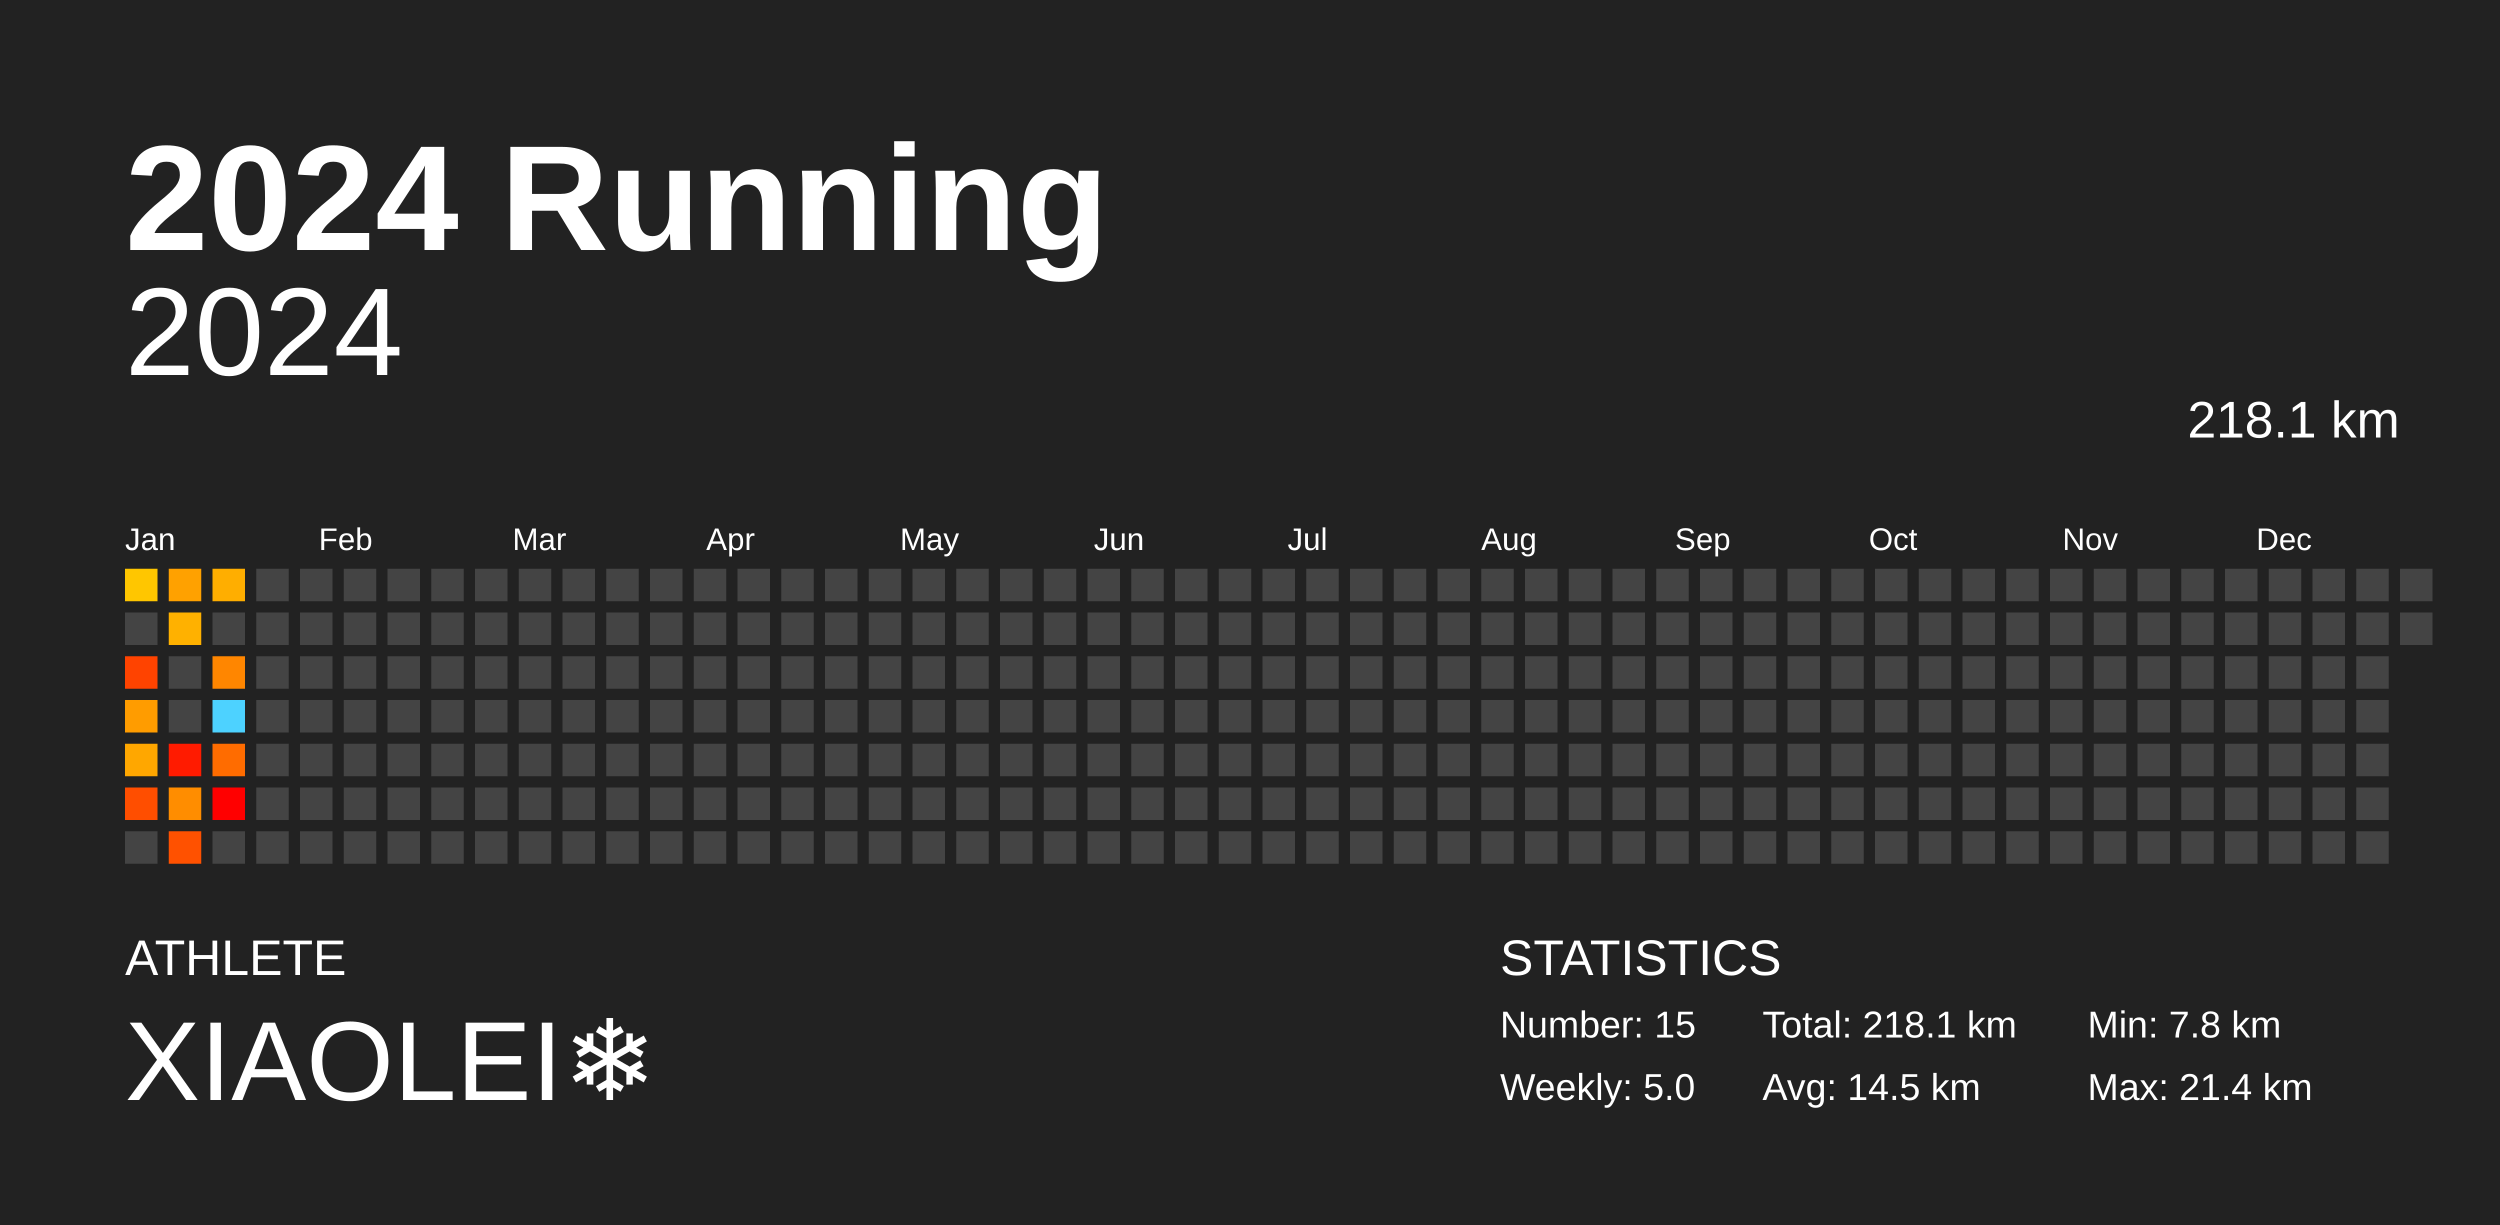
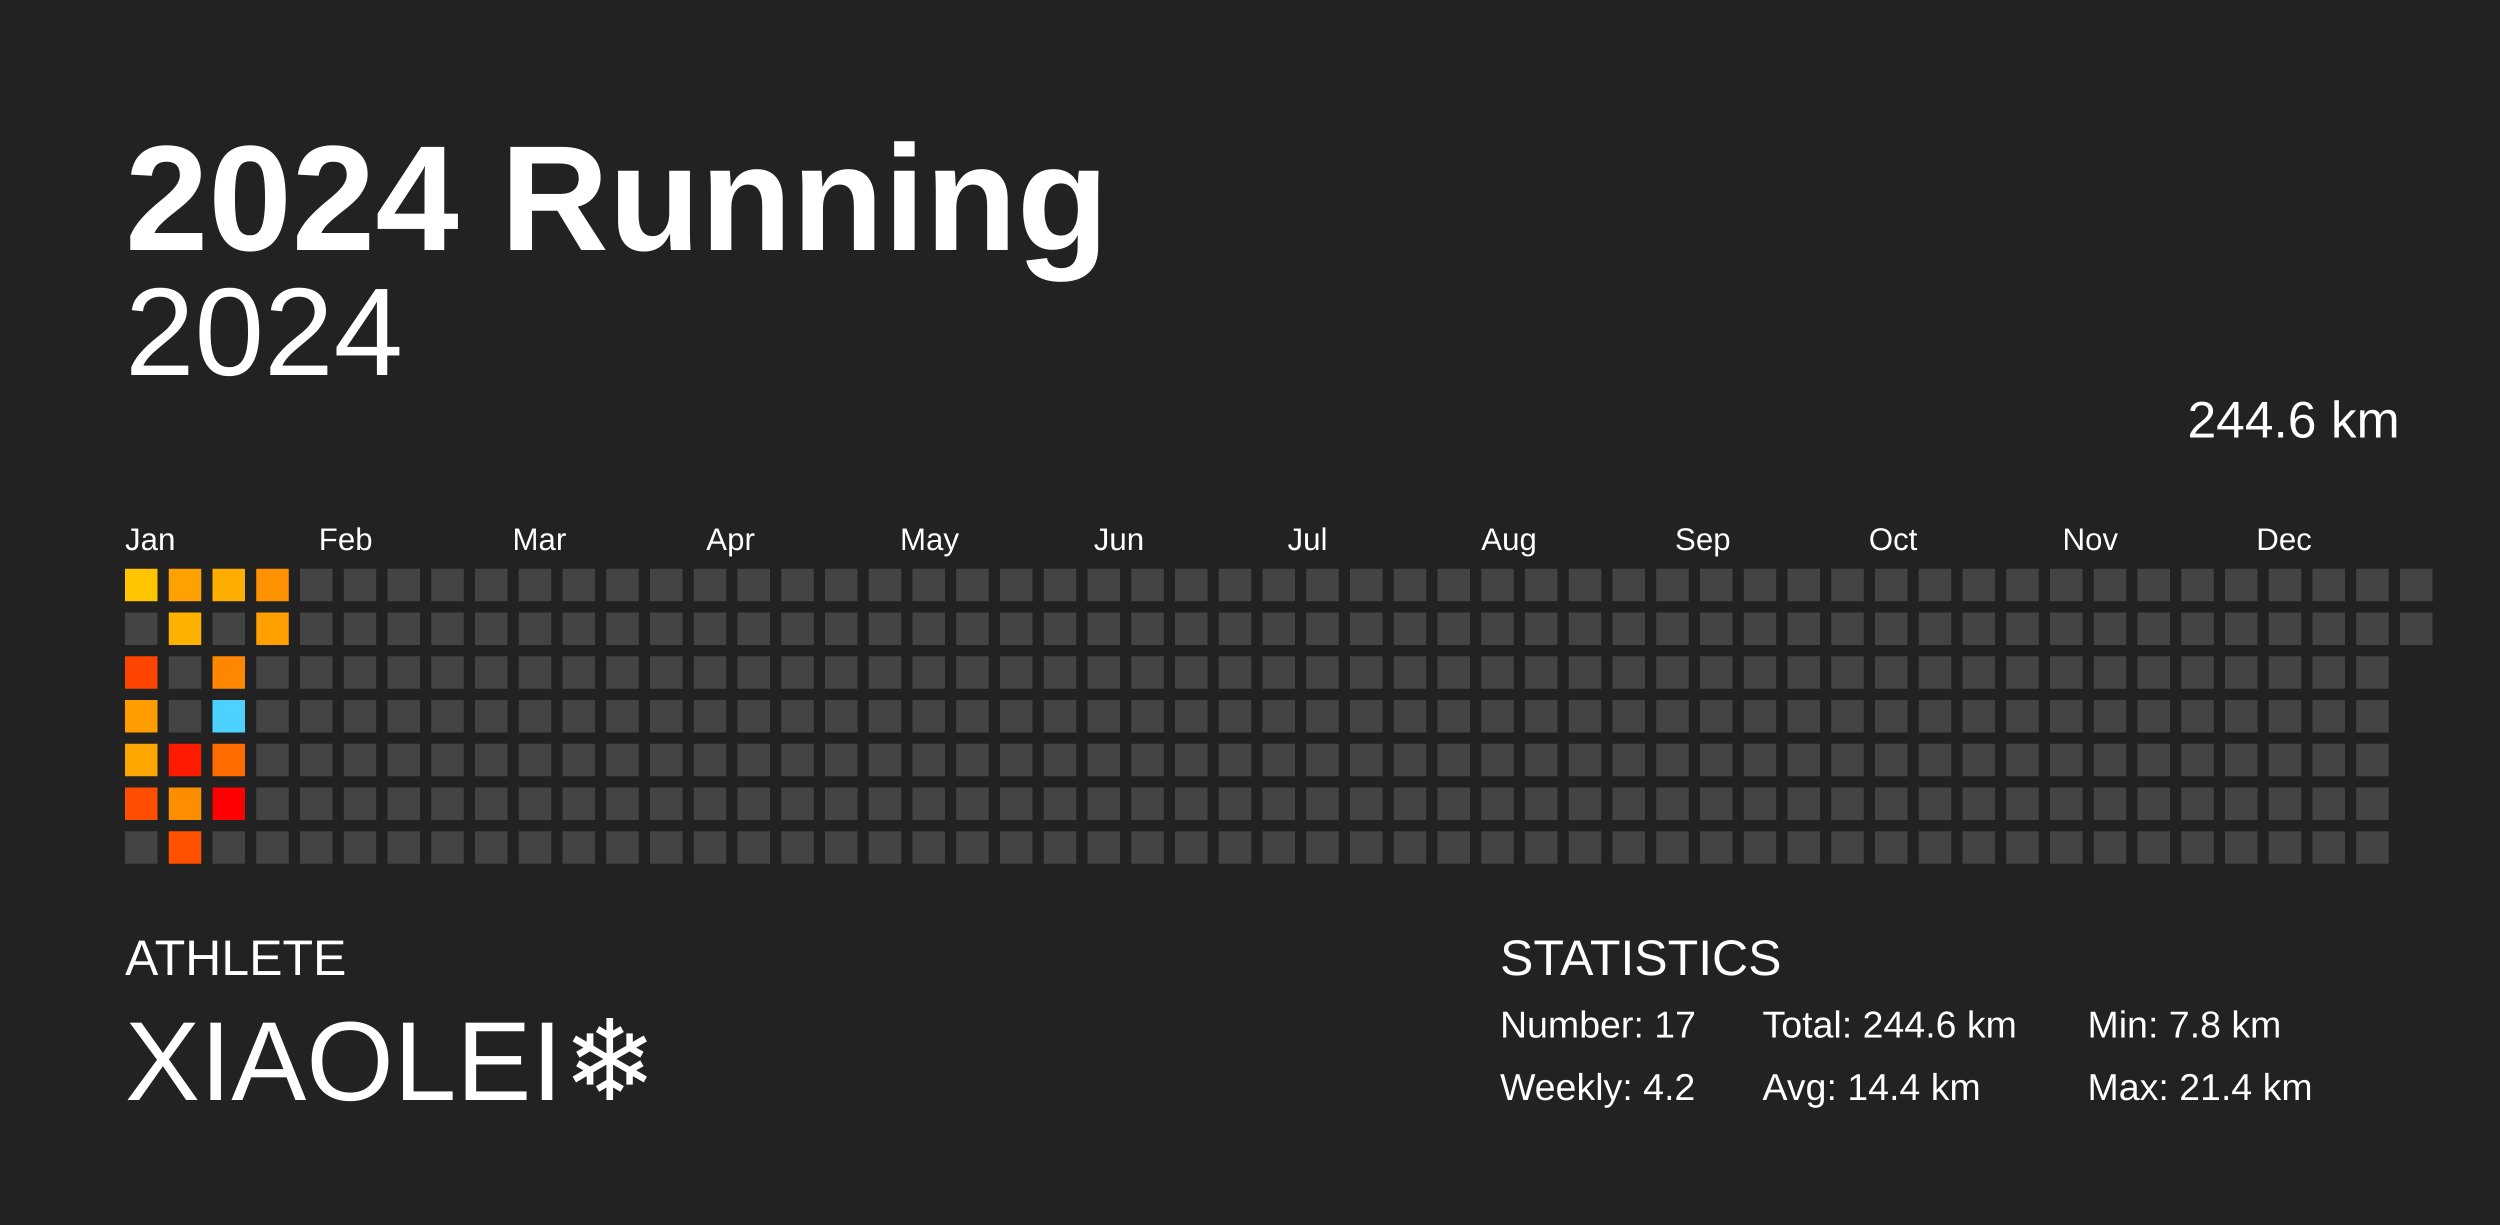
<svg xmlns="http://www.w3.org/2000/svg" baseProfile="full" height="98mm" version="1.1" viewBox="0,0,200,98" width="200mm">
  <defs />
  <rect fill="#222222" height="98" width="200" x="0" y="0" />
  <text fill="#FFFFFF" style="font-size:12px; font-family:Arial; font-weight:bold;" x="10" y="20">2024 Running</text>
  <text fill="#FFFFFF" style="font-size:4px; font-family:Arial" x="10" y="78">ATHLETE</text>
  <text fill="#FFFFFF" style="font-size:9px; font-family:Arial" x="10" y="88">XIAOLEI❄️</text>
  <text fill="#FFFFFF" style="font-size:4px; font-family:Arial" x="120" y="78">STATISTICS</text>
-   <text fill="#FFFFFF" style="font-size:3px; font-family:Arial" x="120" y="83">Number: 15</text>
-   <text fill="#FFFFFF" style="font-size:3px; font-family:Arial" x="120" y="88">Weekly: 5.0</text>
-   <text fill="#FFFFFF" style="font-size:3px; font-family:Arial" x="141" y="83">Total: 218.1 km</text>
-   <text fill="#FFFFFF" style="font-size:3px; font-family:Arial" x="141" y="88">Avg: 14.5 km</text>
+   <text fill="#FFFFFF" style="font-size:3px; font-family:Arial" x="120" y="83">Number: 17</text>
+   <text fill="#FFFFFF" style="font-size:3px; font-family:Arial" x="120" y="88">Weekly: 4.2</text>
+   <text fill="#FFFFFF" style="font-size:3px; font-family:Arial" x="141" y="83">Total: 244.6 km</text>
+   <text fill="#FFFFFF" style="font-size:3px; font-family:Arial" x="141" y="88">Avg: 14.4 km</text>
  <text fill="#FFFFFF" style="font-size:3px; font-family:Arial" x="167" y="83">Min: 7.8 km</text>
  <text fill="#FFFFFF" style="font-size:3px; font-family:Arial" x="167" y="88">Max: 21.4 km</text>
  <text alignment-baseline="hanging" fill="#FFFFFF" style="font-size:10.0px; font-family:Arial;" x="10" y="30">2024</text>
-   <text alignment-baseline="hanging" fill="#FFFFFF" style="font-size:4.125px; font-family:Arial;" x="175" y="35">218.1 km</text>
+   <text alignment-baseline="hanging" fill="#FFFFFF" style="font-size:4.125px; font-family:Arial;" x="175" y="35">244.6 km</text>
  <text fill="#FFFFFF" style="font-size:2.5px; font-family:Arial" x="10.0" y="44">Jan</text>
  <text fill="#FFFFFF" style="font-size:2.5px; font-family:Arial" x="25.5" y="44">Feb</text>
  <text fill="#FFFFFF" style="font-size:2.5px; font-family:Arial" x="41.0" y="44">Mar</text>
  <text fill="#FFFFFF" style="font-size:2.5px; font-family:Arial" x="56.5" y="44">Apr</text>
  <text fill="#FFFFFF" style="font-size:2.5px; font-family:Arial" x="72.0" y="44">May</text>
  <text fill="#FFFFFF" style="font-size:2.5px; font-family:Arial" x="87.5" y="44">Jun</text>
  <text fill="#FFFFFF" style="font-size:2.5px; font-family:Arial" x="103.0" y="44">Jul</text>
  <text fill="#FFFFFF" style="font-size:2.5px; font-family:Arial" x="118.5" y="44">Aug</text>
  <text fill="#FFFFFF" style="font-size:2.5px; font-family:Arial" x="134.0" y="44">Sep</text>
  <text fill="#FFFFFF" style="font-size:2.5px; font-family:Arial" x="149.5" y="44">Oct</text>
  <text fill="#FFFFFF" style="font-size:2.5px; font-family:Arial" x="165.0" y="44">Nov</text>
  <text fill="#FFFFFF" style="font-size:2.5px; font-family:Arial" x="180.5" y="44">Dec</text>
  <rect fill="#ffc600" height="2.6" width="2.6" x="10.0" y="45.5" />
  <rect fill="#444444" height="2.6" width="2.6" x="10.0" y="49.0" />
  <rect fill="#ff4300" height="2.6" width="2.6" x="10.0" y="52.5" />
  <rect fill="#ff9c00" height="2.6" width="2.6" x="10.0" y="56.0" />
  <rect fill="#ffa700" height="2.6" width="2.6" x="10.0" y="59.5" />
  <rect fill="#ff4e00" height="2.6" width="2.6" x="10.0" y="63.0" />
  <rect fill="#444444" height="2.6" width="2.6" x="10.0" y="66.5" />
  <rect fill="#ffa100" height="2.6" width="2.6" x="13.5" y="45.5" />
  <rect fill="#ffb100" height="2.6" width="2.6" x="13.5" y="49.0" />
  <rect fill="#444444" height="2.6" width="2.6" x="13.5" y="52.5" />
  <rect fill="#444444" height="2.6" width="2.6" x="13.5" y="56.0" />
  <rect fill="#ff1b00" height="2.6" width="2.6" x="13.5" y="59.5" />
  <rect fill="#ff8d00" height="2.6" width="2.6" x="13.5" y="63.0" />
  <rect fill="#ff5100" height="2.6" width="2.6" x="13.5" y="66.5" />
  <rect fill="#ffae00" height="2.6" width="2.6" x="17.0" y="45.5" />
  <rect fill="#444444" height="2.6" width="2.6" x="17.0" y="49.0" />
  <rect fill="#ff8600" height="2.6" width="2.6" x="17.0" y="52.5" />
  <rect fill="#4dd2ff" height="2.6" width="2.6" x="17.0" y="56.0" />
  <rect fill="#ff6c00" height="2.6" width="2.6" x="17.0" y="59.5" />
  <rect fill="red" height="2.6" width="2.6" x="17.0" y="63.0" />
  <rect fill="#444444" height="2.6" width="2.6" x="17.0" y="66.5" />
-   <rect fill="#444444" height="2.6" width="2.6" x="20.5" y="45.5" />
-   <rect fill="#444444" height="2.6" width="2.6" x="20.5" y="49.0" />
+   <rect fill="#ff9200" height="2.6" width="2.6" x="20.5" y="45.5" />
+   <rect fill="#ff9f00" height="2.6" width="2.6" x="20.5" y="49.0" />
  <rect fill="#444444" height="2.6" width="2.6" x="20.5" y="52.5" />
  <rect fill="#444444" height="2.6" width="2.6" x="20.5" y="56.0" />
  <rect fill="#444444" height="2.6" width="2.6" x="20.5" y="59.5" />
  <rect fill="#444444" height="2.6" width="2.6" x="20.5" y="63.0" />
  <rect fill="#444444" height="2.6" width="2.6" x="20.5" y="66.5" />
  <rect fill="#444444" height="2.6" width="2.6" x="24.0" y="45.5" />
  <rect fill="#444444" height="2.6" width="2.6" x="24.0" y="49.0" />
  <rect fill="#444444" height="2.6" width="2.6" x="24.0" y="52.5" />
  <rect fill="#444444" height="2.6" width="2.6" x="24.0" y="56.0" />
  <rect fill="#444444" height="2.6" width="2.6" x="24.0" y="59.5" />
  <rect fill="#444444" height="2.6" width="2.6" x="24.0" y="63.0" />
  <rect fill="#444444" height="2.6" width="2.6" x="24.0" y="66.5" />
  <rect fill="#444444" height="2.6" width="2.6" x="27.5" y="45.5" />
  <rect fill="#444444" height="2.6" width="2.6" x="27.5" y="49.0" />
  <rect fill="#444444" height="2.6" width="2.6" x="27.5" y="52.5" />
  <rect fill="#444444" height="2.6" width="2.6" x="27.5" y="56.0" />
  <rect fill="#444444" height="2.6" width="2.6" x="27.5" y="59.5" />
  <rect fill="#444444" height="2.6" width="2.6" x="27.5" y="63.0" />
  <rect fill="#444444" height="2.6" width="2.6" x="27.5" y="66.5" />
  <rect fill="#444444" height="2.6" width="2.6" x="31.0" y="45.5" />
  <rect fill="#444444" height="2.6" width="2.6" x="31.0" y="49.0" />
  <rect fill="#444444" height="2.6" width="2.6" x="31.0" y="52.5" />
  <rect fill="#444444" height="2.6" width="2.6" x="31.0" y="56.0" />
  <rect fill="#444444" height="2.6" width="2.6" x="31.0" y="59.5" />
  <rect fill="#444444" height="2.6" width="2.6" x="31.0" y="63.0" />
  <rect fill="#444444" height="2.6" width="2.6" x="31.0" y="66.5" />
  <rect fill="#444444" height="2.6" width="2.6" x="34.5" y="45.5" />
  <rect fill="#444444" height="2.6" width="2.6" x="34.5" y="49.0" />
  <rect fill="#444444" height="2.6" width="2.6" x="34.5" y="52.5" />
  <rect fill="#444444" height="2.6" width="2.6" x="34.5" y="56.0" />
  <rect fill="#444444" height="2.6" width="2.6" x="34.5" y="59.5" />
  <rect fill="#444444" height="2.6" width="2.6" x="34.5" y="63.0" />
  <rect fill="#444444" height="2.6" width="2.6" x="34.5" y="66.5" />
  <rect fill="#444444" height="2.6" width="2.6" x="38.0" y="45.5" />
  <rect fill="#444444" height="2.6" width="2.6" x="38.0" y="49.0" />
  <rect fill="#444444" height="2.6" width="2.6" x="38.0" y="52.5" />
  <rect fill="#444444" height="2.6" width="2.6" x="38.0" y="56.0" />
  <rect fill="#444444" height="2.6" width="2.6" x="38.0" y="59.5" />
  <rect fill="#444444" height="2.6" width="2.6" x="38.0" y="63.0" />
  <rect fill="#444444" height="2.6" width="2.6" x="38.0" y="66.5" />
  <rect fill="#444444" height="2.6" width="2.6" x="41.5" y="45.5" />
  <rect fill="#444444" height="2.6" width="2.6" x="41.5" y="49.0" />
  <rect fill="#444444" height="2.6" width="2.6" x="41.5" y="52.5" />
  <rect fill="#444444" height="2.6" width="2.6" x="41.5" y="56.0" />
  <rect fill="#444444" height="2.6" width="2.6" x="41.5" y="59.5" />
  <rect fill="#444444" height="2.6" width="2.6" x="41.5" y="63.0" />
  <rect fill="#444444" height="2.6" width="2.6" x="41.5" y="66.5" />
  <rect fill="#444444" height="2.6" width="2.6" x="45.0" y="45.5" />
  <rect fill="#444444" height="2.6" width="2.6" x="45.0" y="49.0" />
  <rect fill="#444444" height="2.6" width="2.6" x="45.0" y="52.5" />
  <rect fill="#444444" height="2.6" width="2.6" x="45.0" y="56.0" />
  <rect fill="#444444" height="2.6" width="2.6" x="45.0" y="59.5" />
  <rect fill="#444444" height="2.6" width="2.6" x="45.0" y="63.0" />
  <rect fill="#444444" height="2.6" width="2.6" x="45.0" y="66.5" />
  <rect fill="#444444" height="2.6" width="2.6" x="48.5" y="45.5" />
  <rect fill="#444444" height="2.6" width="2.6" x="48.5" y="49.0" />
  <rect fill="#444444" height="2.6" width="2.6" x="48.5" y="52.5" />
  <rect fill="#444444" height="2.6" width="2.6" x="48.5" y="56.0" />
  <rect fill="#444444" height="2.6" width="2.6" x="48.5" y="59.5" />
  <rect fill="#444444" height="2.6" width="2.6" x="48.5" y="63.0" />
  <rect fill="#444444" height="2.6" width="2.6" x="48.5" y="66.5" />
  <rect fill="#444444" height="2.6" width="2.6" x="52.0" y="45.5" />
  <rect fill="#444444" height="2.6" width="2.6" x="52.0" y="49.0" />
  <rect fill="#444444" height="2.6" width="2.6" x="52.0" y="52.5" />
  <rect fill="#444444" height="2.6" width="2.6" x="52.0" y="56.0" />
  <rect fill="#444444" height="2.6" width="2.6" x="52.0" y="59.5" />
  <rect fill="#444444" height="2.6" width="2.6" x="52.0" y="63.0" />
  <rect fill="#444444" height="2.6" width="2.6" x="52.0" y="66.5" />
  <rect fill="#444444" height="2.6" width="2.6" x="55.5" y="45.5" />
  <rect fill="#444444" height="2.6" width="2.6" x="55.5" y="49.0" />
  <rect fill="#444444" height="2.6" width="2.6" x="55.5" y="52.5" />
  <rect fill="#444444" height="2.6" width="2.6" x="55.5" y="56.0" />
  <rect fill="#444444" height="2.6" width="2.6" x="55.5" y="59.5" />
  <rect fill="#444444" height="2.6" width="2.6" x="55.5" y="63.0" />
  <rect fill="#444444" height="2.6" width="2.6" x="55.5" y="66.5" />
  <rect fill="#444444" height="2.6" width="2.6" x="59.0" y="45.5" />
  <rect fill="#444444" height="2.6" width="2.6" x="59.0" y="49.0" />
  <rect fill="#444444" height="2.6" width="2.6" x="59.0" y="52.5" />
  <rect fill="#444444" height="2.6" width="2.6" x="59.0" y="56.0" />
  <rect fill="#444444" height="2.6" width="2.6" x="59.0" y="59.5" />
  <rect fill="#444444" height="2.6" width="2.6" x="59.0" y="63.0" />
  <rect fill="#444444" height="2.6" width="2.6" x="59.0" y="66.5" />
  <rect fill="#444444" height="2.6" width="2.6" x="62.5" y="45.5" />
  <rect fill="#444444" height="2.6" width="2.6" x="62.5" y="49.0" />
  <rect fill="#444444" height="2.6" width="2.6" x="62.5" y="52.5" />
  <rect fill="#444444" height="2.6" width="2.6" x="62.5" y="56.0" />
  <rect fill="#444444" height="2.6" width="2.6" x="62.5" y="59.5" />
  <rect fill="#444444" height="2.6" width="2.6" x="62.5" y="63.0" />
  <rect fill="#444444" height="2.6" width="2.6" x="62.5" y="66.5" />
  <rect fill="#444444" height="2.6" width="2.6" x="66.0" y="45.5" />
  <rect fill="#444444" height="2.6" width="2.6" x="66.0" y="49.0" />
  <rect fill="#444444" height="2.6" width="2.6" x="66.0" y="52.5" />
  <rect fill="#444444" height="2.6" width="2.6" x="66.0" y="56.0" />
  <rect fill="#444444" height="2.6" width="2.6" x="66.0" y="59.5" />
  <rect fill="#444444" height="2.6" width="2.6" x="66.0" y="63.0" />
  <rect fill="#444444" height="2.6" width="2.6" x="66.0" y="66.5" />
  <rect fill="#444444" height="2.6" width="2.6" x="69.5" y="45.5" />
  <rect fill="#444444" height="2.6" width="2.6" x="69.5" y="49.0" />
  <rect fill="#444444" height="2.6" width="2.6" x="69.5" y="52.5" />
  <rect fill="#444444" height="2.6" width="2.6" x="69.5" y="56.0" />
  <rect fill="#444444" height="2.6" width="2.6" x="69.5" y="59.5" />
  <rect fill="#444444" height="2.6" width="2.6" x="69.5" y="63.0" />
  <rect fill="#444444" height="2.6" width="2.6" x="69.5" y="66.5" />
  <rect fill="#444444" height="2.6" width="2.6" x="73.0" y="45.5" />
  <rect fill="#444444" height="2.6" width="2.6" x="73.0" y="49.0" />
  <rect fill="#444444" height="2.6" width="2.6" x="73.0" y="52.5" />
  <rect fill="#444444" height="2.6" width="2.6" x="73.0" y="56.0" />
  <rect fill="#444444" height="2.6" width="2.6" x="73.0" y="59.5" />
  <rect fill="#444444" height="2.6" width="2.6" x="73.0" y="63.0" />
  <rect fill="#444444" height="2.6" width="2.6" x="73.0" y="66.5" />
  <rect fill="#444444" height="2.6" width="2.6" x="76.5" y="45.5" />
  <rect fill="#444444" height="2.6" width="2.6" x="76.5" y="49.0" />
  <rect fill="#444444" height="2.6" width="2.6" x="76.5" y="52.5" />
  <rect fill="#444444" height="2.6" width="2.6" x="76.5" y="56.0" />
  <rect fill="#444444" height="2.6" width="2.6" x="76.5" y="59.5" />
  <rect fill="#444444" height="2.6" width="2.6" x="76.5" y="63.0" />
  <rect fill="#444444" height="2.6" width="2.6" x="76.5" y="66.5" />
  <rect fill="#444444" height="2.6" width="2.6" x="80.0" y="45.5" />
  <rect fill="#444444" height="2.6" width="2.6" x="80.0" y="49.0" />
  <rect fill="#444444" height="2.6" width="2.6" x="80.0" y="52.5" />
  <rect fill="#444444" height="2.6" width="2.6" x="80.0" y="56.0" />
  <rect fill="#444444" height="2.6" width="2.6" x="80.0" y="59.5" />
  <rect fill="#444444" height="2.6" width="2.6" x="80.0" y="63.0" />
  <rect fill="#444444" height="2.6" width="2.6" x="80.0" y="66.5" />
  <rect fill="#444444" height="2.6" width="2.6" x="83.5" y="45.5" />
  <rect fill="#444444" height="2.6" width="2.6" x="83.5" y="49.0" />
  <rect fill="#444444" height="2.6" width="2.6" x="83.5" y="52.5" />
  <rect fill="#444444" height="2.6" width="2.6" x="83.5" y="56.0" />
  <rect fill="#444444" height="2.6" width="2.6" x="83.5" y="59.5" />
  <rect fill="#444444" height="2.6" width="2.6" x="83.5" y="63.0" />
  <rect fill="#444444" height="2.6" width="2.6" x="83.5" y="66.5" />
  <rect fill="#444444" height="2.6" width="2.6" x="87.0" y="45.5" />
  <rect fill="#444444" height="2.6" width="2.6" x="87.0" y="49.0" />
  <rect fill="#444444" height="2.6" width="2.6" x="87.0" y="52.5" />
  <rect fill="#444444" height="2.6" width="2.6" x="87.0" y="56.0" />
  <rect fill="#444444" height="2.6" width="2.6" x="87.0" y="59.5" />
  <rect fill="#444444" height="2.6" width="2.6" x="87.0" y="63.0" />
  <rect fill="#444444" height="2.6" width="2.6" x="87.0" y="66.5" />
  <rect fill="#444444" height="2.6" width="2.6" x="90.5" y="45.5" />
  <rect fill="#444444" height="2.6" width="2.6" x="90.5" y="49.0" />
  <rect fill="#444444" height="2.6" width="2.6" x="90.5" y="52.5" />
  <rect fill="#444444" height="2.6" width="2.6" x="90.5" y="56.0" />
  <rect fill="#444444" height="2.6" width="2.6" x="90.5" y="59.5" />
  <rect fill="#444444" height="2.6" width="2.6" x="90.5" y="63.0" />
  <rect fill="#444444" height="2.6" width="2.6" x="90.5" y="66.5" />
  <rect fill="#444444" height="2.6" width="2.6" x="94.0" y="45.5" />
  <rect fill="#444444" height="2.6" width="2.6" x="94.0" y="49.0" />
  <rect fill="#444444" height="2.6" width="2.6" x="94.0" y="52.5" />
  <rect fill="#444444" height="2.6" width="2.6" x="94.0" y="56.0" />
  <rect fill="#444444" height="2.6" width="2.6" x="94.0" y="59.5" />
  <rect fill="#444444" height="2.6" width="2.6" x="94.0" y="63.0" />
  <rect fill="#444444" height="2.6" width="2.6" x="94.0" y="66.5" />
  <rect fill="#444444" height="2.6" width="2.6" x="97.5" y="45.5" />
  <rect fill="#444444" height="2.6" width="2.6" x="97.5" y="49.0" />
  <rect fill="#444444" height="2.6" width="2.6" x="97.5" y="52.5" />
  <rect fill="#444444" height="2.6" width="2.6" x="97.5" y="56.0" />
  <rect fill="#444444" height="2.6" width="2.6" x="97.5" y="59.5" />
  <rect fill="#444444" height="2.6" width="2.6" x="97.5" y="63.0" />
  <rect fill="#444444" height="2.6" width="2.6" x="97.5" y="66.5" />
  <rect fill="#444444" height="2.6" width="2.6" x="101.0" y="45.5" />
  <rect fill="#444444" height="2.6" width="2.6" x="101.0" y="49.0" />
  <rect fill="#444444" height="2.6" width="2.6" x="101.0" y="52.5" />
  <rect fill="#444444" height="2.6" width="2.6" x="101.0" y="56.0" />
  <rect fill="#444444" height="2.6" width="2.6" x="101.0" y="59.5" />
  <rect fill="#444444" height="2.6" width="2.6" x="101.0" y="63.0" />
  <rect fill="#444444" height="2.6" width="2.6" x="101.0" y="66.5" />
  <rect fill="#444444" height="2.6" width="2.6" x="104.5" y="45.5" />
  <rect fill="#444444" height="2.6" width="2.6" x="104.5" y="49.0" />
  <rect fill="#444444" height="2.6" width="2.6" x="104.5" y="52.5" />
  <rect fill="#444444" height="2.6" width="2.6" x="104.5" y="56.0" />
  <rect fill="#444444" height="2.6" width="2.6" x="104.5" y="59.5" />
  <rect fill="#444444" height="2.6" width="2.6" x="104.5" y="63.0" />
  <rect fill="#444444" height="2.6" width="2.6" x="104.5" y="66.5" />
  <rect fill="#444444" height="2.6" width="2.6" x="108.0" y="45.5" />
  <rect fill="#444444" height="2.6" width="2.6" x="108.0" y="49.0" />
  <rect fill="#444444" height="2.6" width="2.6" x="108.0" y="52.5" />
  <rect fill="#444444" height="2.6" width="2.6" x="108.0" y="56.0" />
  <rect fill="#444444" height="2.6" width="2.6" x="108.0" y="59.5" />
  <rect fill="#444444" height="2.6" width="2.6" x="108.0" y="63.0" />
  <rect fill="#444444" height="2.6" width="2.6" x="108.0" y="66.5" />
  <rect fill="#444444" height="2.6" width="2.6" x="111.5" y="45.5" />
  <rect fill="#444444" height="2.6" width="2.6" x="111.5" y="49.0" />
  <rect fill="#444444" height="2.6" width="2.6" x="111.5" y="52.5" />
  <rect fill="#444444" height="2.6" width="2.6" x="111.5" y="56.0" />
  <rect fill="#444444" height="2.6" width="2.6" x="111.5" y="59.5" />
  <rect fill="#444444" height="2.6" width="2.6" x="111.5" y="63.0" />
  <rect fill="#444444" height="2.6" width="2.6" x="111.5" y="66.5" />
  <rect fill="#444444" height="2.6" width="2.6" x="115.0" y="45.5" />
  <rect fill="#444444" height="2.6" width="2.6" x="115.0" y="49.0" />
  <rect fill="#444444" height="2.6" width="2.6" x="115.0" y="52.5" />
  <rect fill="#444444" height="2.6" width="2.6" x="115.0" y="56.0" />
  <rect fill="#444444" height="2.6" width="2.6" x="115.0" y="59.5" />
  <rect fill="#444444" height="2.6" width="2.6" x="115.0" y="63.0" />
  <rect fill="#444444" height="2.6" width="2.6" x="115.0" y="66.5" />
  <rect fill="#444444" height="2.6" width="2.6" x="118.5" y="45.5" />
  <rect fill="#444444" height="2.6" width="2.6" x="118.5" y="49.0" />
  <rect fill="#444444" height="2.6" width="2.6" x="118.5" y="52.5" />
  <rect fill="#444444" height="2.6" width="2.6" x="118.5" y="56.0" />
  <rect fill="#444444" height="2.6" width="2.6" x="118.5" y="59.5" />
  <rect fill="#444444" height="2.6" width="2.6" x="118.5" y="63.0" />
  <rect fill="#444444" height="2.6" width="2.6" x="118.5" y="66.5" />
  <rect fill="#444444" height="2.6" width="2.6" x="122.0" y="45.5" />
  <rect fill="#444444" height="2.6" width="2.6" x="122.0" y="49.0" />
  <rect fill="#444444" height="2.6" width="2.6" x="122.0" y="52.5" />
  <rect fill="#444444" height="2.6" width="2.6" x="122.0" y="56.0" />
  <rect fill="#444444" height="2.6" width="2.6" x="122.0" y="59.5" />
  <rect fill="#444444" height="2.6" width="2.6" x="122.0" y="63.0" />
  <rect fill="#444444" height="2.6" width="2.6" x="122.0" y="66.5" />
  <rect fill="#444444" height="2.6" width="2.6" x="125.5" y="45.5" />
  <rect fill="#444444" height="2.6" width="2.6" x="125.5" y="49.0" />
  <rect fill="#444444" height="2.6" width="2.6" x="125.5" y="52.5" />
  <rect fill="#444444" height="2.6" width="2.6" x="125.5" y="56.0" />
  <rect fill="#444444" height="2.6" width="2.6" x="125.5" y="59.5" />
  <rect fill="#444444" height="2.6" width="2.6" x="125.5" y="63.0" />
  <rect fill="#444444" height="2.6" width="2.6" x="125.5" y="66.5" />
  <rect fill="#444444" height="2.6" width="2.6" x="129.0" y="45.5" />
  <rect fill="#444444" height="2.6" width="2.6" x="129.0" y="49.0" />
  <rect fill="#444444" height="2.6" width="2.6" x="129.0" y="52.5" />
  <rect fill="#444444" height="2.6" width="2.6" x="129.0" y="56.0" />
  <rect fill="#444444" height="2.6" width="2.6" x="129.0" y="59.5" />
  <rect fill="#444444" height="2.6" width="2.6" x="129.0" y="63.0" />
  <rect fill="#444444" height="2.6" width="2.6" x="129.0" y="66.5" />
  <rect fill="#444444" height="2.6" width="2.6" x="132.5" y="45.5" />
  <rect fill="#444444" height="2.6" width="2.6" x="132.5" y="49.0" />
  <rect fill="#444444" height="2.6" width="2.6" x="132.5" y="52.5" />
  <rect fill="#444444" height="2.6" width="2.6" x="132.5" y="56.0" />
  <rect fill="#444444" height="2.6" width="2.6" x="132.5" y="59.5" />
  <rect fill="#444444" height="2.6" width="2.6" x="132.5" y="63.0" />
  <rect fill="#444444" height="2.6" width="2.6" x="132.5" y="66.5" />
  <rect fill="#444444" height="2.6" width="2.6" x="136.0" y="45.5" />
  <rect fill="#444444" height="2.6" width="2.6" x="136.0" y="49.0" />
  <rect fill="#444444" height="2.6" width="2.6" x="136.0" y="52.5" />
  <rect fill="#444444" height="2.6" width="2.6" x="136.0" y="56.0" />
  <rect fill="#444444" height="2.6" width="2.6" x="136.0" y="59.5" />
  <rect fill="#444444" height="2.6" width="2.6" x="136.0" y="63.0" />
  <rect fill="#444444" height="2.6" width="2.6" x="136.0" y="66.5" />
  <rect fill="#444444" height="2.6" width="2.6" x="139.5" y="45.5" />
  <rect fill="#444444" height="2.6" width="2.6" x="139.5" y="49.0" />
  <rect fill="#444444" height="2.6" width="2.6" x="139.5" y="52.5" />
  <rect fill="#444444" height="2.6" width="2.6" x="139.5" y="56.0" />
  <rect fill="#444444" height="2.6" width="2.6" x="139.5" y="59.5" />
  <rect fill="#444444" height="2.6" width="2.6" x="139.5" y="63.0" />
  <rect fill="#444444" height="2.6" width="2.6" x="139.5" y="66.5" />
  <rect fill="#444444" height="2.6" width="2.6" x="143.0" y="45.5" />
  <rect fill="#444444" height="2.6" width="2.6" x="143.0" y="49.0" />
  <rect fill="#444444" height="2.6" width="2.6" x="143.0" y="52.5" />
  <rect fill="#444444" height="2.6" width="2.6" x="143.0" y="56.0" />
  <rect fill="#444444" height="2.6" width="2.6" x="143.0" y="59.5" />
  <rect fill="#444444" height="2.6" width="2.6" x="143.0" y="63.0" />
  <rect fill="#444444" height="2.6" width="2.6" x="143.0" y="66.5" />
  <rect fill="#444444" height="2.6" width="2.6" x="146.5" y="45.5" />
  <rect fill="#444444" height="2.6" width="2.6" x="146.5" y="49.0" />
  <rect fill="#444444" height="2.6" width="2.6" x="146.5" y="52.5" />
  <rect fill="#444444" height="2.6" width="2.6" x="146.5" y="56.0" />
  <rect fill="#444444" height="2.6" width="2.6" x="146.5" y="59.5" />
  <rect fill="#444444" height="2.6" width="2.6" x="146.5" y="63.0" />
  <rect fill="#444444" height="2.6" width="2.6" x="146.5" y="66.5" />
  <rect fill="#444444" height="2.6" width="2.6" x="150.0" y="45.5" />
  <rect fill="#444444" height="2.6" width="2.6" x="150.0" y="49.0" />
  <rect fill="#444444" height="2.6" width="2.6" x="150.0" y="52.5" />
  <rect fill="#444444" height="2.6" width="2.6" x="150.0" y="56.0" />
  <rect fill="#444444" height="2.6" width="2.6" x="150.0" y="59.5" />
  <rect fill="#444444" height="2.6" width="2.6" x="150.0" y="63.0" />
  <rect fill="#444444" height="2.6" width="2.6" x="150.0" y="66.5" />
  <rect fill="#444444" height="2.6" width="2.6" x="153.5" y="45.5" />
  <rect fill="#444444" height="2.6" width="2.6" x="153.5" y="49.0" />
  <rect fill="#444444" height="2.6" width="2.6" x="153.5" y="52.5" />
  <rect fill="#444444" height="2.6" width="2.6" x="153.5" y="56.0" />
  <rect fill="#444444" height="2.6" width="2.6" x="153.5" y="59.5" />
  <rect fill="#444444" height="2.6" width="2.6" x="153.5" y="63.0" />
  <rect fill="#444444" height="2.6" width="2.6" x="153.5" y="66.5" />
  <rect fill="#444444" height="2.6" width="2.6" x="157.0" y="45.5" />
  <rect fill="#444444" height="2.6" width="2.6" x="157.0" y="49.0" />
  <rect fill="#444444" height="2.6" width="2.6" x="157.0" y="52.5" />
  <rect fill="#444444" height="2.6" width="2.6" x="157.0" y="56.0" />
  <rect fill="#444444" height="2.6" width="2.6" x="157.0" y="59.5" />
  <rect fill="#444444" height="2.6" width="2.6" x="157.0" y="63.0" />
  <rect fill="#444444" height="2.6" width="2.6" x="157.0" y="66.5" />
  <rect fill="#444444" height="2.6" width="2.6" x="160.5" y="45.5" />
  <rect fill="#444444" height="2.6" width="2.6" x="160.5" y="49.0" />
  <rect fill="#444444" height="2.6" width="2.6" x="160.5" y="52.5" />
  <rect fill="#444444" height="2.6" width="2.6" x="160.5" y="56.0" />
  <rect fill="#444444" height="2.6" width="2.6" x="160.5" y="59.5" />
  <rect fill="#444444" height="2.6" width="2.6" x="160.5" y="63.0" />
  <rect fill="#444444" height="2.6" width="2.6" x="160.5" y="66.5" />
  <rect fill="#444444" height="2.6" width="2.6" x="164.0" y="45.5" />
  <rect fill="#444444" height="2.6" width="2.6" x="164.0" y="49.0" />
  <rect fill="#444444" height="2.6" width="2.6" x="164.0" y="52.5" />
  <rect fill="#444444" height="2.6" width="2.6" x="164.0" y="56.0" />
  <rect fill="#444444" height="2.6" width="2.6" x="164.0" y="59.5" />
  <rect fill="#444444" height="2.6" width="2.6" x="164.0" y="63.0" />
  <rect fill="#444444" height="2.6" width="2.6" x="164.0" y="66.5" />
  <rect fill="#444444" height="2.6" width="2.6" x="167.5" y="45.5" />
  <rect fill="#444444" height="2.6" width="2.6" x="167.5" y="49.0" />
  <rect fill="#444444" height="2.6" width="2.6" x="167.5" y="52.5" />
  <rect fill="#444444" height="2.6" width="2.6" x="167.5" y="56.0" />
  <rect fill="#444444" height="2.6" width="2.6" x="167.5" y="59.5" />
  <rect fill="#444444" height="2.6" width="2.6" x="167.5" y="63.0" />
  <rect fill="#444444" height="2.6" width="2.6" x="167.5" y="66.5" />
  <rect fill="#444444" height="2.6" width="2.6" x="171.0" y="45.5" />
  <rect fill="#444444" height="2.6" width="2.6" x="171.0" y="49.0" />
  <rect fill="#444444" height="2.6" width="2.6" x="171.0" y="52.5" />
  <rect fill="#444444" height="2.6" width="2.6" x="171.0" y="56.0" />
  <rect fill="#444444" height="2.6" width="2.6" x="171.0" y="59.5" />
  <rect fill="#444444" height="2.6" width="2.6" x="171.0" y="63.0" />
  <rect fill="#444444" height="2.6" width="2.6" x="171.0" y="66.5" />
  <rect fill="#444444" height="2.6" width="2.6" x="174.5" y="45.5" />
  <rect fill="#444444" height="2.6" width="2.6" x="174.5" y="49.0" />
  <rect fill="#444444" height="2.6" width="2.6" x="174.5" y="52.5" />
  <rect fill="#444444" height="2.6" width="2.6" x="174.5" y="56.0" />
  <rect fill="#444444" height="2.6" width="2.6" x="174.5" y="59.5" />
  <rect fill="#444444" height="2.6" width="2.6" x="174.5" y="63.0" />
  <rect fill="#444444" height="2.6" width="2.6" x="174.5" y="66.5" />
  <rect fill="#444444" height="2.6" width="2.6" x="178.0" y="45.5" />
  <rect fill="#444444" height="2.6" width="2.6" x="178.0" y="49.0" />
  <rect fill="#444444" height="2.6" width="2.6" x="178.0" y="52.5" />
  <rect fill="#444444" height="2.6" width="2.6" x="178.0" y="56.0" />
  <rect fill="#444444" height="2.6" width="2.6" x="178.0" y="59.5" />
  <rect fill="#444444" height="2.6" width="2.6" x="178.0" y="63.0" />
  <rect fill="#444444" height="2.6" width="2.6" x="178.0" y="66.5" />
  <rect fill="#444444" height="2.6" width="2.6" x="181.5" y="45.5" />
  <rect fill="#444444" height="2.6" width="2.6" x="181.5" y="49.0" />
  <rect fill="#444444" height="2.6" width="2.6" x="181.5" y="52.5" />
  <rect fill="#444444" height="2.6" width="2.6" x="181.5" y="56.0" />
  <rect fill="#444444" height="2.6" width="2.6" x="181.5" y="59.5" />
  <rect fill="#444444" height="2.6" width="2.6" x="181.5" y="63.0" />
  <rect fill="#444444" height="2.6" width="2.6" x="181.5" y="66.5" />
  <rect fill="#444444" height="2.6" width="2.6" x="185.0" y="45.5" />
  <rect fill="#444444" height="2.6" width="2.6" x="185.0" y="49.0" />
  <rect fill="#444444" height="2.6" width="2.6" x="185.0" y="52.5" />
  <rect fill="#444444" height="2.6" width="2.6" x="185.0" y="56.0" />
  <rect fill="#444444" height="2.6" width="2.6" x="185.0" y="59.5" />
  <rect fill="#444444" height="2.6" width="2.6" x="185.0" y="63.0" />
  <rect fill="#444444" height="2.6" width="2.6" x="185.0" y="66.5" />
  <rect fill="#444444" height="2.6" width="2.6" x="188.5" y="45.5" />
  <rect fill="#444444" height="2.6" width="2.6" x="188.5" y="49.0" />
  <rect fill="#444444" height="2.6" width="2.6" x="188.5" y="52.5" />
  <rect fill="#444444" height="2.6" width="2.6" x="188.5" y="56.0" />
  <rect fill="#444444" height="2.6" width="2.6" x="188.5" y="59.5" />
  <rect fill="#444444" height="2.6" width="2.6" x="188.5" y="63.0" />
  <rect fill="#444444" height="2.6" width="2.6" x="188.5" y="66.5" />
  <rect fill="#444444" height="2.6" width="2.6" x="192.0" y="45.5" />
  <rect fill="#444444" height="2.6" width="2.6" x="192.0" y="49.0" />
</svg>
